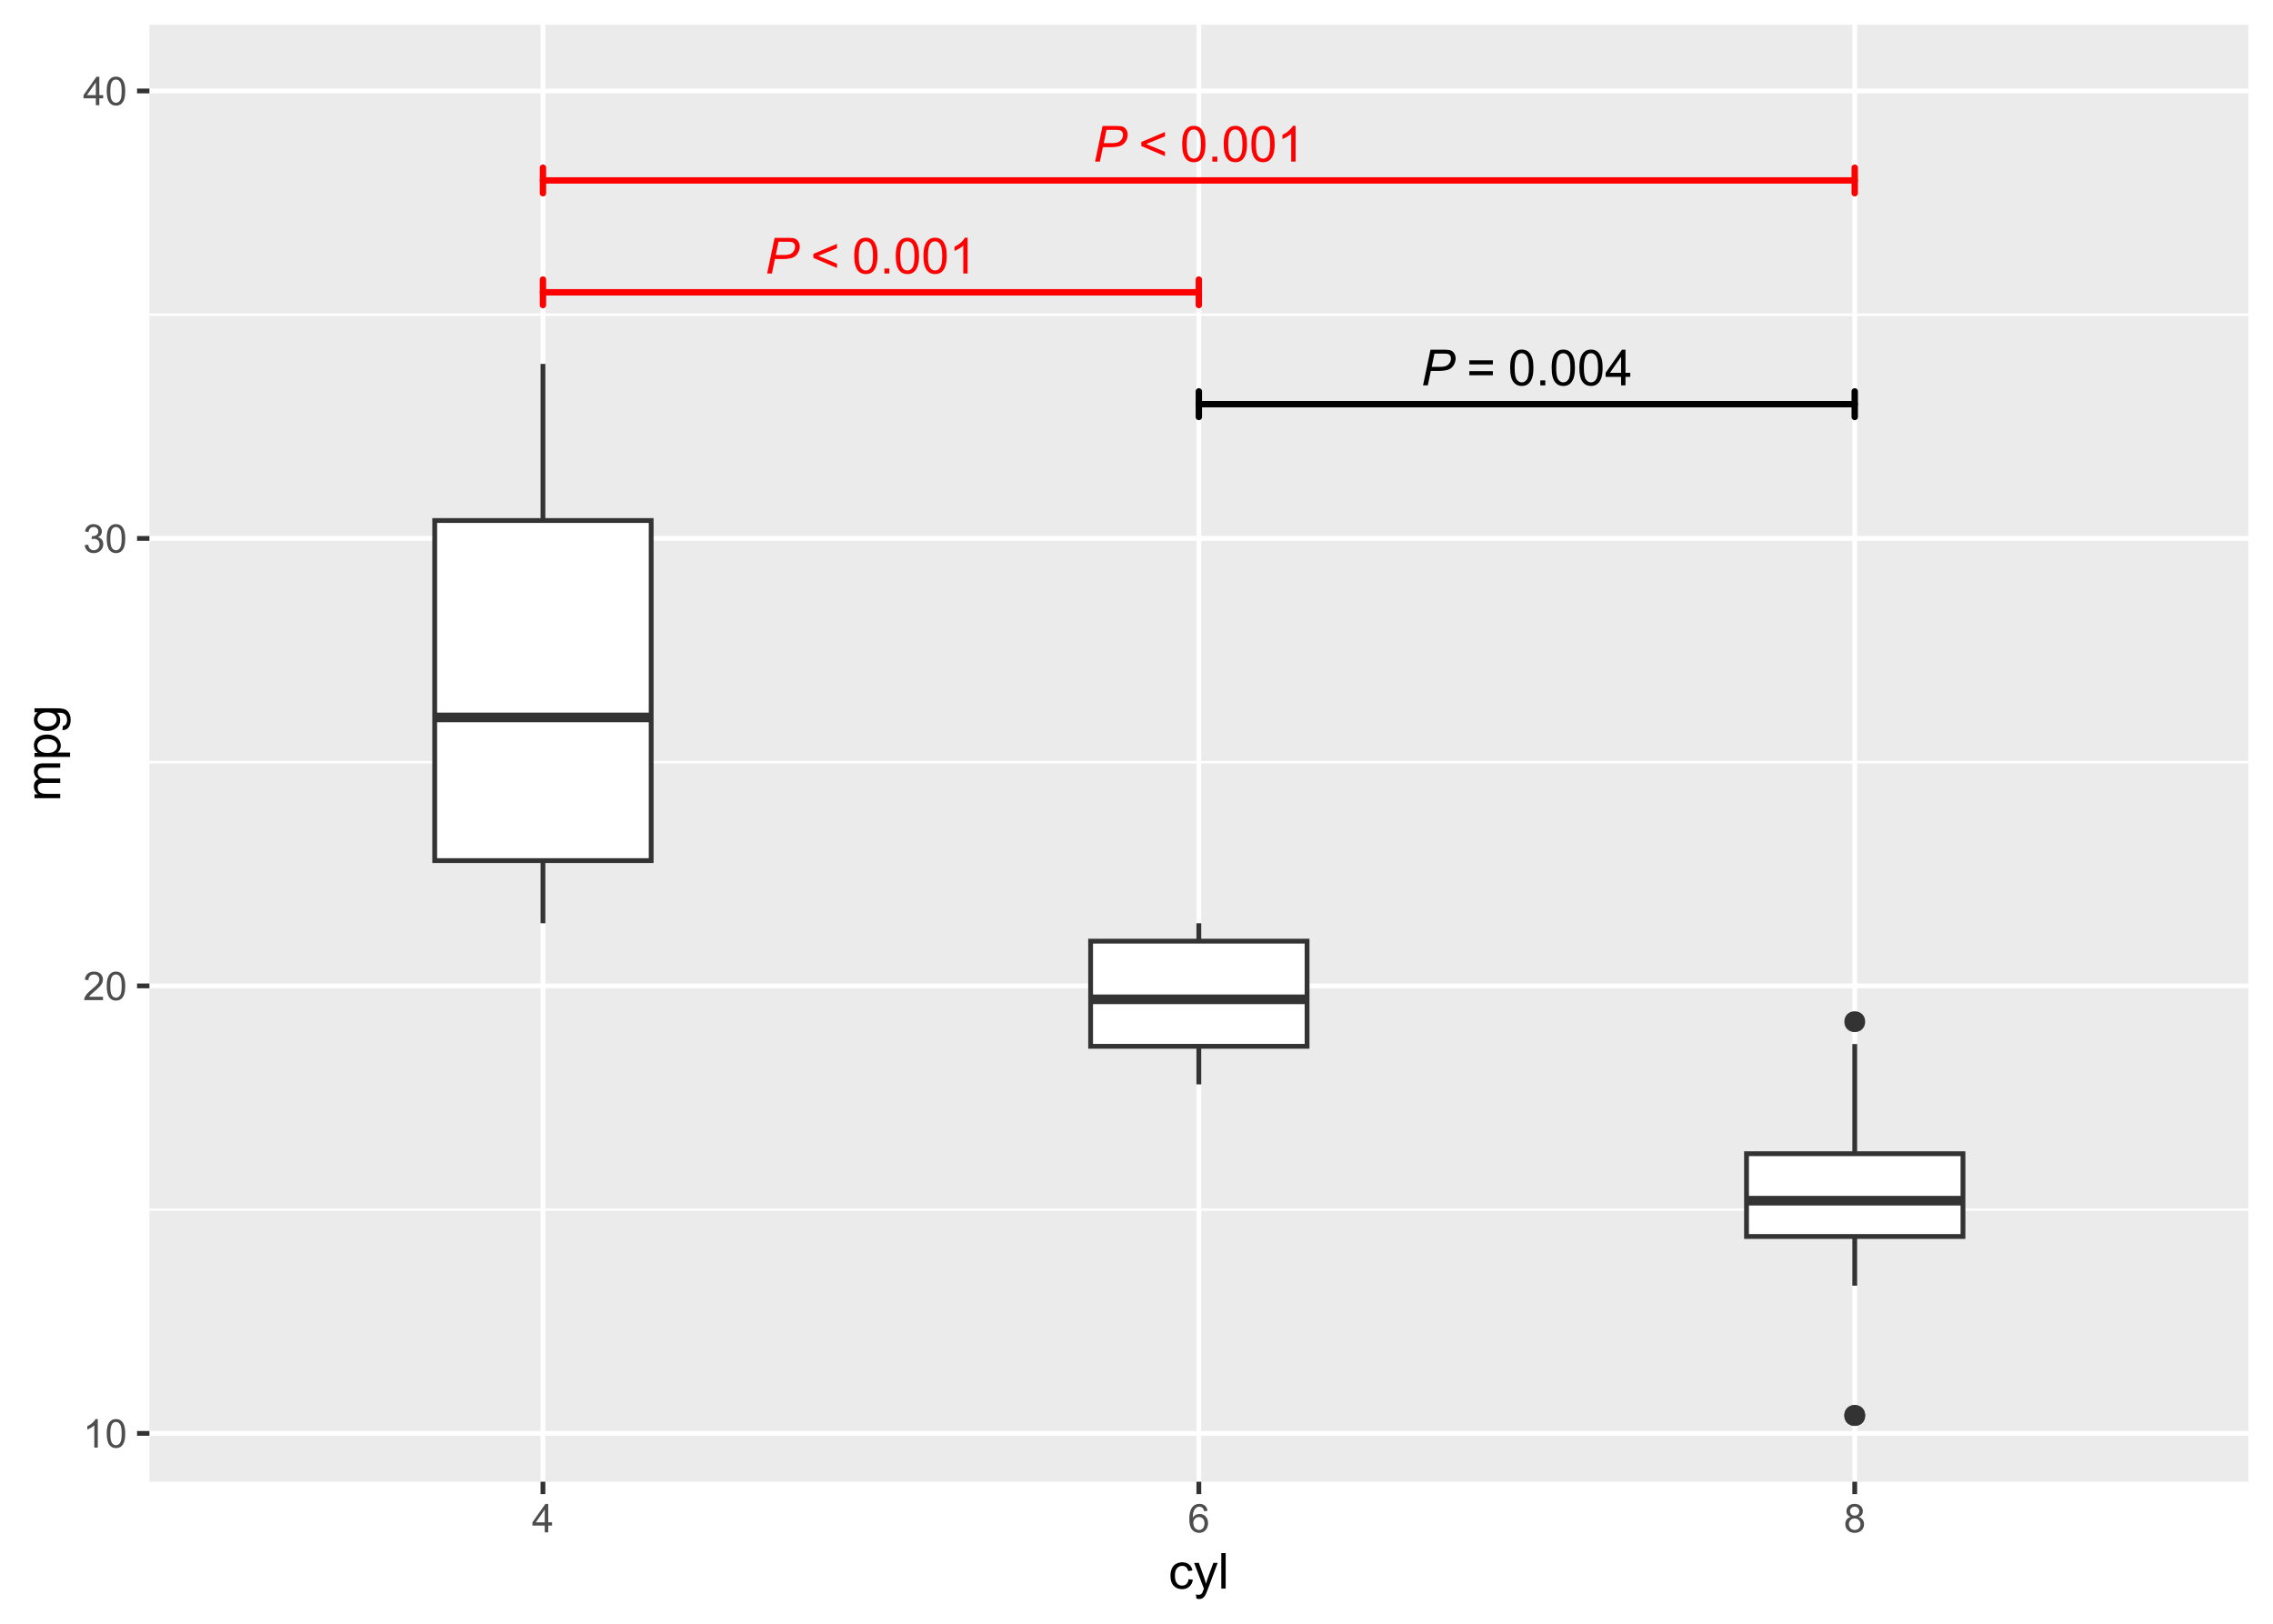
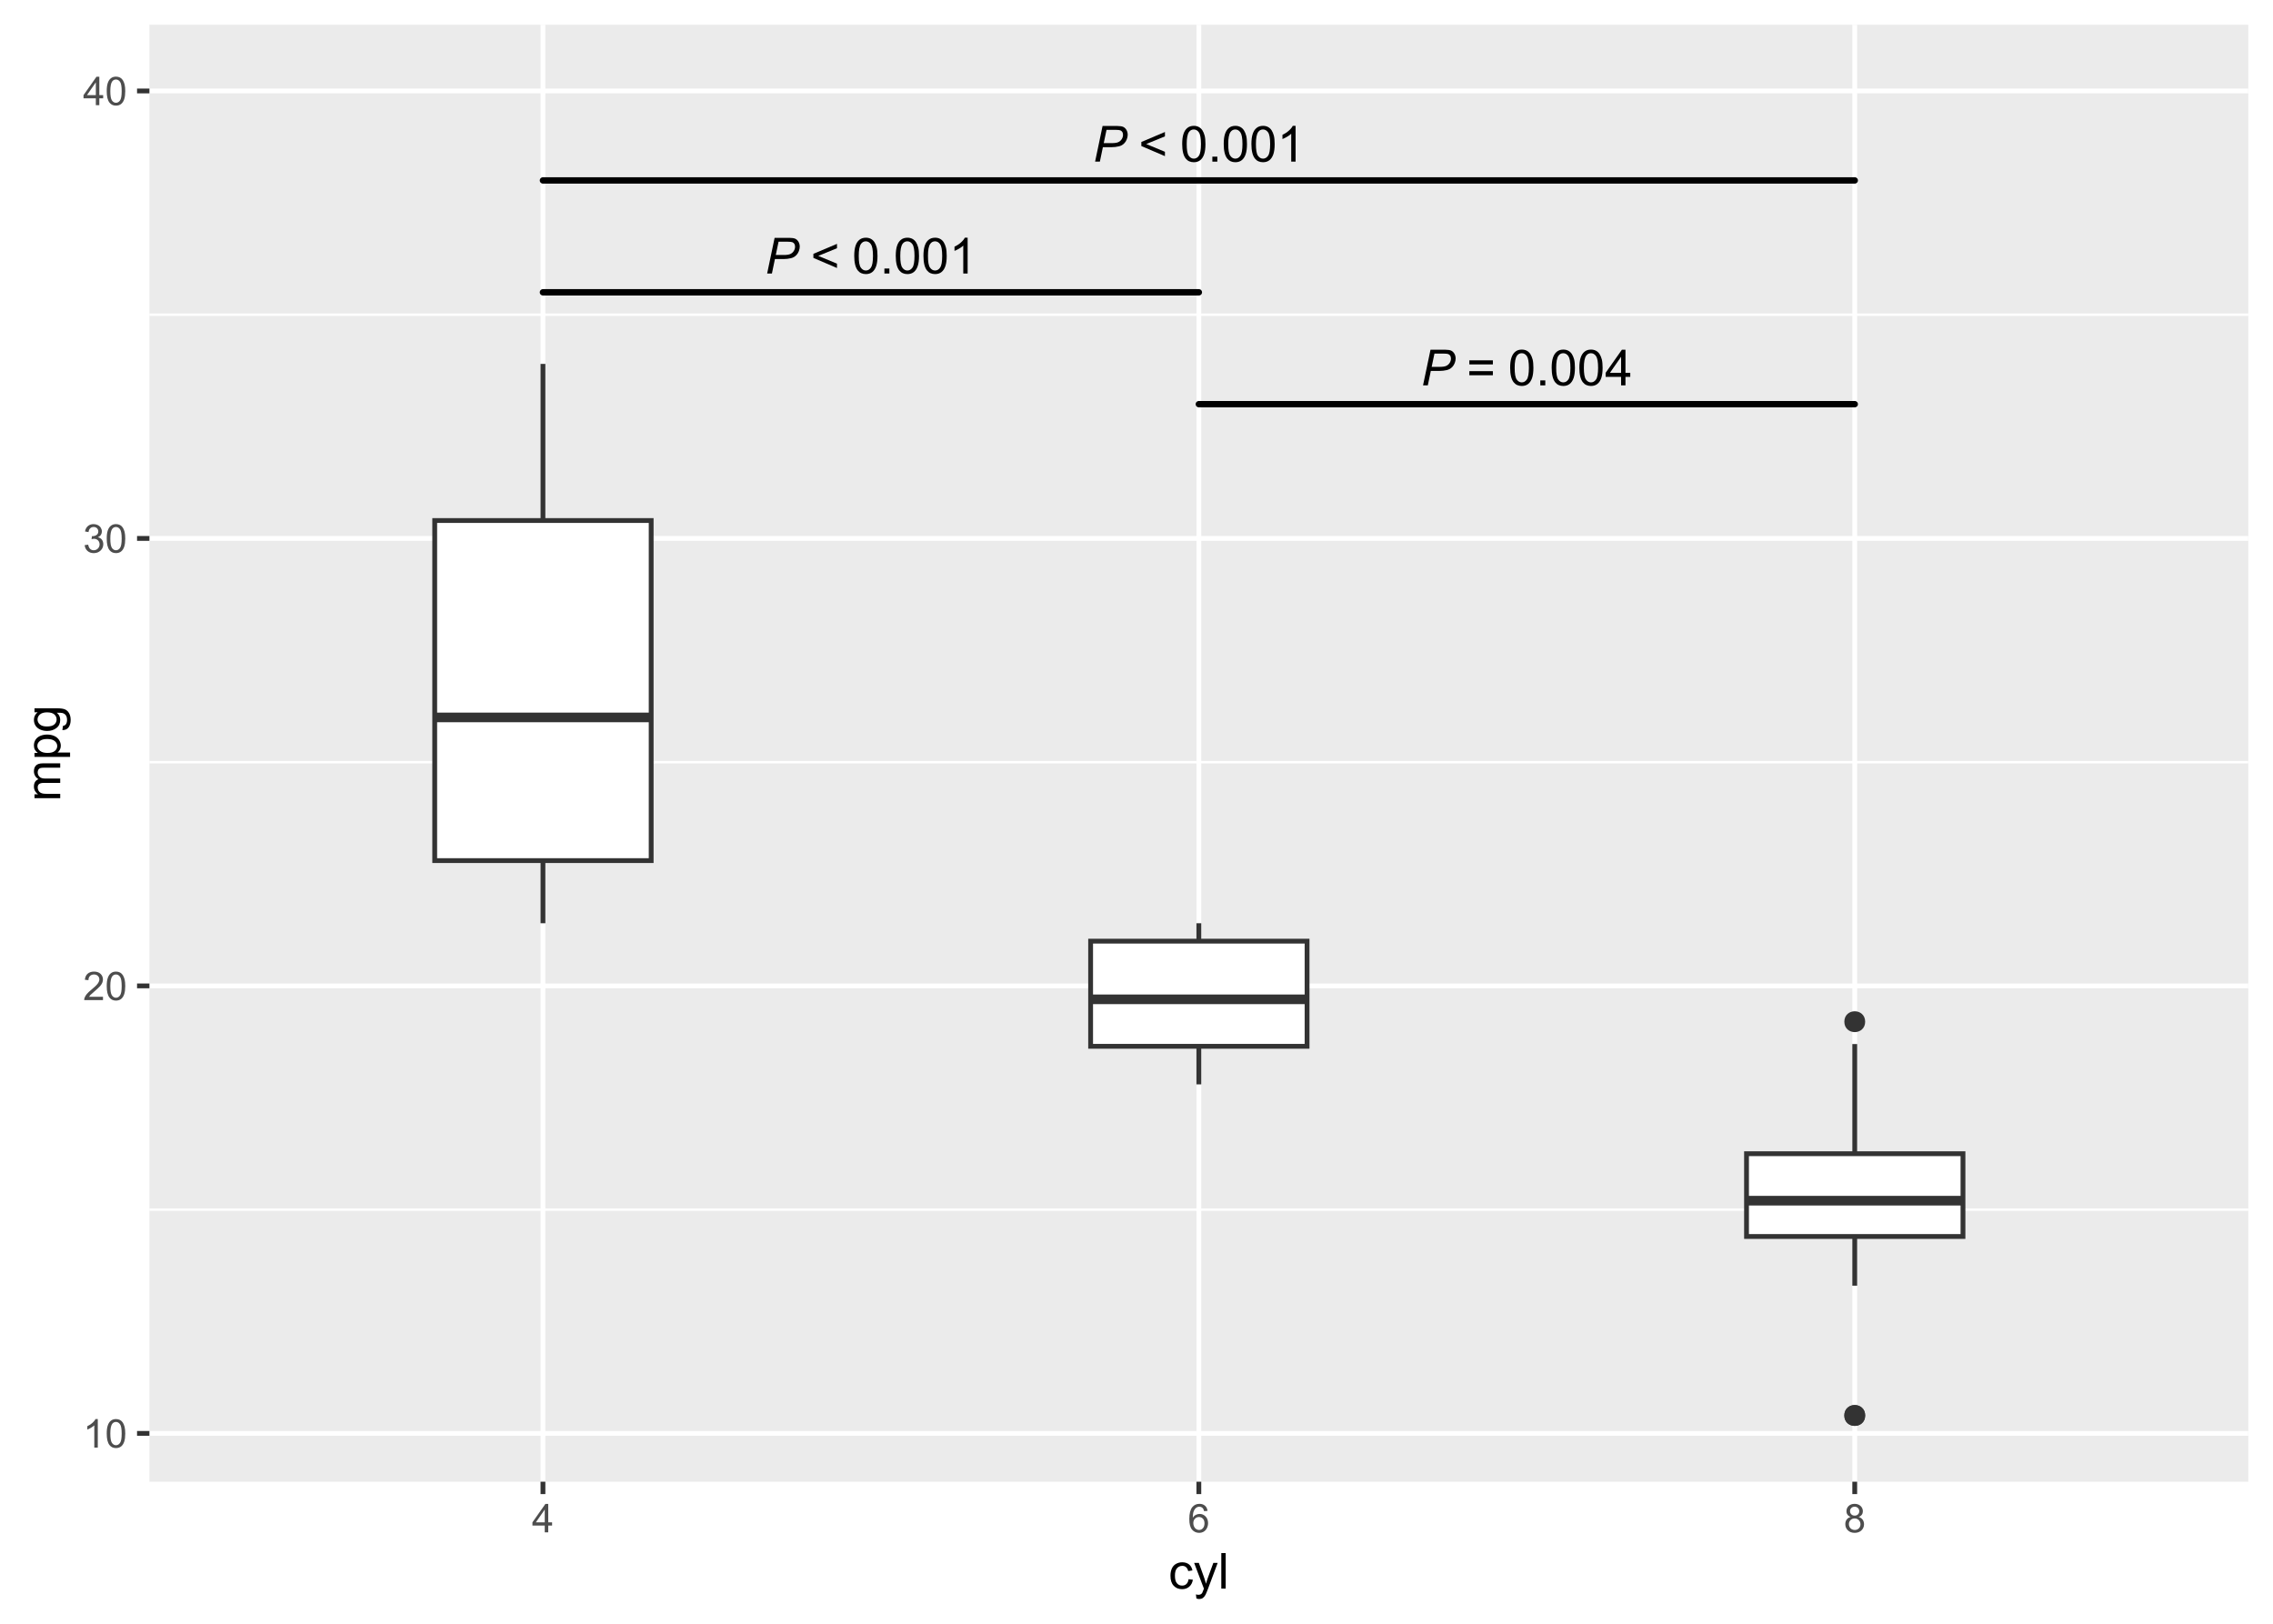
<svg xmlns="http://www.w3.org/2000/svg" xmlns:xlink="http://www.w3.org/1999/xlink" width="504pt" height="360pt" viewBox="0 0 504 360" version="1.1">
  <defs>
    <g>
      <symbol overflow="visible" id="glyph0-0">
        <path style="stroke:none;" d="M 1.379 0 L 1.379 -6.898 L 6.898 -6.898 L 6.898 0 Z M 1.551 -0.172 L 6.727 -0.172 L 6.727 -6.727 L 1.551 -6.727 Z M 1.551 -0.172 " />
      </symbol>
      <symbol overflow="visible" id="glyph0-1">
        <path style="stroke:none;" d="M 0.473 0 L 2.129 -7.902 L 5.43 -7.902 C 5.996 -7.898 6.422 -7.832 6.711 -7.703 C 6.992 -7.57 7.23 -7.348 7.422 -7.031 C 7.605 -6.711 7.699 -6.352 7.703 -5.961 C 7.699 -5.633 7.633 -5.301 7.504 -4.965 C 7.367 -4.621 7.199 -4.344 7 -4.129 C 6.793 -3.906 6.586 -3.742 6.383 -3.633 C 6.172 -3.52 5.949 -3.438 5.715 -3.387 C 5.203 -3.266 4.691 -3.203 4.176 -3.207 L 2.199 -3.207 L 1.531 0 Z M 2.387 -4.102 L 4.129 -4.102 C 4.801 -4.102 5.297 -4.172 5.613 -4.32 C 5.93 -4.461 6.184 -4.684 6.375 -4.984 C 6.566 -5.281 6.66 -5.598 6.664 -5.934 C 6.66 -6.191 6.609 -6.402 6.512 -6.566 C 6.406 -6.727 6.266 -6.848 6.086 -6.93 C 5.902 -7.004 5.551 -7.043 5.031 -7.047 L 3.004 -7.047 Z M 2.387 -4.102 " />
      </symbol>
      <symbol overflow="visible" id="glyph1-0">
        <path style="stroke:none;" d="M 0.555 0 L 0.555 -6.898 L 6.074 -6.898 L 6.074 0 Z M 0.727 -0.172 L 5.902 -0.172 L 5.902 -6.727 L 0.727 -6.727 Z M 0.727 -0.172 " />
      </symbol>
      <symbol overflow="visible" id="glyph1-1">
        <path style="stroke:none;" d="" />
      </symbol>
      <symbol overflow="visible" id="glyph2-0">
        <path style="stroke:none;" d="M 1.379 0 L 1.379 -6.898 L 6.898 -6.898 L 6.898 0 Z M 1.551 -0.172 L 6.727 -0.172 L 6.727 -6.727 L 1.551 -6.727 Z M 1.551 -0.172 " />
      </symbol>
      <symbol overflow="visible" id="glyph2-1">
        <path style="stroke:none;" d="M 0.605 -3.457 L 0.605 -4.359 L 5.836 -6.57 L 5.836 -5.605 L 1.688 -3.902 L 5.836 -2.184 L 5.836 -1.219 Z M 0.605 -3.457 " />
      </symbol>
      <symbol overflow="visible" id="glyph2-2">
        <path style="stroke:none;" d="M 0.457 -3.898 C 0.457 -4.828 0.551 -5.582 0.746 -6.152 C 0.934 -6.723 1.219 -7.16 1.602 -7.469 C 1.977 -7.777 2.457 -7.934 3.035 -7.934 C 3.457 -7.934 3.828 -7.848 4.148 -7.676 C 4.469 -7.504 4.73 -7.258 4.941 -6.938 C 5.145 -6.617 5.309 -6.227 5.434 -5.766 C 5.551 -5.305 5.613 -4.68 5.613 -3.898 C 5.613 -2.969 5.516 -2.223 5.324 -1.652 C 5.133 -1.082 4.848 -0.641 4.469 -0.332 C 4.09 -0.023 3.613 0.129 3.035 0.133 C 2.27 0.129 1.668 -0.141 1.238 -0.684 C 0.715 -1.34 0.457 -2.41 0.457 -3.898 Z M 1.457 -3.898 C 1.453 -2.598 1.605 -1.734 1.91 -1.309 C 2.215 -0.875 2.59 -0.66 3.035 -0.664 C 3.48 -0.66 3.852 -0.875 4.156 -1.309 C 4.457 -1.738 4.609 -2.602 4.613 -3.898 C 4.609 -5.195 4.457 -6.059 4.156 -6.488 C 3.852 -6.914 3.477 -7.129 3.023 -7.133 C 2.578 -7.129 2.223 -6.941 1.957 -6.566 C 1.621 -6.082 1.453 -5.191 1.457 -3.898 Z M 1.457 -3.898 " />
      </symbol>
      <symbol overflow="visible" id="glyph2-3">
        <path style="stroke:none;" d="M 1.004 0 L 1.004 -1.105 L 2.109 -1.105 L 2.109 0 Z M 1.004 0 " />
      </symbol>
      <symbol overflow="visible" id="glyph2-4">
        <path style="stroke:none;" d="M 4.113 0 L 3.145 0 L 3.145 -6.184 C 2.906 -5.957 2.598 -5.734 2.223 -5.512 C 1.84 -5.289 1.5 -5.121 1.203 -5.012 L 1.203 -5.949 C 1.742 -6.199 2.219 -6.508 2.625 -6.875 C 3.031 -7.234 3.316 -7.59 3.488 -7.934 L 4.113 -7.934 Z M 4.113 0 " />
      </symbol>
      <symbol overflow="visible" id="glyph2-5">
        <path style="stroke:none;" d="M 5.832 -4.648 L 0.613 -4.648 L 0.613 -5.551 L 5.832 -5.551 Z M 5.832 -2.246 L 0.613 -2.246 L 0.613 -3.152 L 5.832 -3.152 Z M 5.832 -2.246 " />
      </symbol>
      <symbol overflow="visible" id="glyph2-6">
        <path style="stroke:none;" d="M 3.57 0 L 3.57 -1.891 L 0.141 -1.891 L 0.141 -2.781 L 3.746 -7.902 L 4.539 -7.902 L 4.539 -2.781 L 5.605 -2.781 L 5.605 -1.891 L 4.539 -1.891 L 4.539 0 Z M 3.57 -2.781 L 3.57 -6.344 L 1.094 -2.781 Z M 3.57 -2.781 " />
      </symbol>
      <symbol overflow="visible" id="glyph3-0">
        <path style="stroke:none;" d="M 1.102 0 L 1.102 -5.5 L 5.5 -5.5 L 5.5 0 Z M 1.238 -0.137 L 5.363 -0.137 L 5.363 -5.363 L 1.238 -5.363 Z M 1.238 -0.137 " />
      </symbol>
      <symbol overflow="visible" id="glyph3-1">
        <path style="stroke:none;" d="M 3.277 0 L 2.504 0 L 2.504 -4.93 C 2.316 -4.75 2.074 -4.574 1.773 -4.395 C 1.469 -4.215 1.195 -4.082 0.957 -3.996 L 0.957 -4.742 C 1.387 -4.941 1.766 -5.188 2.09 -5.48 C 2.414 -5.77 2.645 -6.051 2.781 -6.324 L 3.277 -6.324 Z M 3.277 0 " />
      </symbol>
      <symbol overflow="visible" id="glyph3-2">
        <path style="stroke:none;" d="M 0.367 -3.105 C 0.363 -3.848 0.438 -4.445 0.594 -4.902 C 0.742 -5.355 0.973 -5.707 1.277 -5.953 C 1.578 -6.199 1.957 -6.32 2.418 -6.324 C 2.754 -6.32 3.051 -6.254 3.309 -6.121 C 3.562 -5.984 3.773 -5.789 3.938 -5.531 C 4.102 -5.273 4.23 -4.961 4.328 -4.594 C 4.422 -4.227 4.469 -3.73 4.473 -3.105 C 4.469 -2.367 4.395 -1.77 4.242 -1.316 C 4.09 -0.859 3.863 -0.508 3.562 -0.262 C 3.258 -0.016 2.875 0.105 2.418 0.109 C 1.809 0.105 1.332 -0.109 0.988 -0.547 C 0.57 -1.066 0.363 -1.922 0.367 -3.105 Z M 1.16 -3.105 C 1.16 -2.07 1.281 -1.379 1.523 -1.039 C 1.766 -0.695 2.062 -0.527 2.418 -0.527 C 2.773 -0.527 3.074 -0.699 3.316 -1.043 C 3.559 -1.387 3.68 -2.074 3.68 -3.105 C 3.68 -4.145 3.559 -4.832 3.316 -5.172 C 3.074 -5.512 2.77 -5.684 2.41 -5.684 C 2.051 -5.684 1.77 -5.531 1.559 -5.234 C 1.293 -4.844 1.16 -4.137 1.16 -3.105 Z M 1.16 -3.105 " />
      </symbol>
      <symbol overflow="visible" id="glyph3-3">
        <path style="stroke:none;" d="M 4.43 -0.742 L 4.43 0 L 0.266 0 C 0.258 -0.188 0.289 -0.367 0.355 -0.539 C 0.461 -0.82 0.629 -1.098 0.863 -1.375 C 1.094 -1.648 1.434 -1.965 1.879 -2.328 C 2.562 -2.887 3.023 -3.332 3.266 -3.664 C 3.5 -3.988 3.621 -4.301 3.625 -4.594 C 3.621 -4.898 3.512 -5.156 3.297 -5.367 C 3.074 -5.578 2.789 -5.684 2.441 -5.684 C 2.066 -5.684 1.77 -5.57 1.547 -5.348 C 1.32 -5.125 1.207 -4.816 1.207 -4.422 L 0.414 -4.504 C 0.465 -5.094 0.668 -5.543 1.027 -5.855 C 1.379 -6.164 1.855 -6.32 2.457 -6.324 C 3.059 -6.32 3.539 -6.152 3.891 -5.82 C 4.242 -5.484 4.418 -5.07 4.422 -4.578 C 4.418 -4.32 4.367 -4.074 4.266 -3.832 C 4.164 -3.59 3.992 -3.332 3.754 -3.062 C 3.512 -2.793 3.113 -2.426 2.562 -1.957 C 2.094 -1.566 1.797 -1.301 1.664 -1.16 C 1.531 -1.02 1.422 -0.879 1.34 -0.742 Z M 4.43 -0.742 " />
      </symbol>
      <symbol overflow="visible" id="glyph3-4">
        <path style="stroke:none;" d="M 0.371 -1.664 L 1.145 -1.766 C 1.23 -1.324 1.383 -1.008 1.598 -0.816 C 1.809 -0.621 2.066 -0.527 2.375 -0.527 C 2.734 -0.527 3.043 -0.652 3.297 -0.906 C 3.547 -1.156 3.672 -1.469 3.676 -1.844 C 3.672 -2.195 3.555 -2.488 3.324 -2.719 C 3.09 -2.949 2.797 -3.062 2.441 -3.066 C 2.293 -3.062 2.109 -3.035 1.895 -2.98 L 1.98 -3.66 C 2.031 -3.652 2.07 -3.648 2.105 -3.652 C 2.434 -3.648 2.73 -3.734 2.996 -3.91 C 3.254 -4.078 3.387 -4.344 3.391 -4.703 C 3.387 -4.984 3.289 -5.219 3.102 -5.406 C 2.906 -5.59 2.66 -5.684 2.359 -5.688 C 2.055 -5.684 1.805 -5.59 1.605 -5.402 C 1.402 -5.215 1.273 -4.93 1.219 -4.555 L 0.445 -4.691 C 0.539 -5.207 0.754 -5.609 1.09 -5.895 C 1.426 -6.18 1.844 -6.32 2.344 -6.324 C 2.688 -6.32 3.004 -6.246 3.293 -6.102 C 3.582 -5.953 3.801 -5.754 3.953 -5.5 C 4.105 -5.242 4.184 -4.973 4.184 -4.688 C 4.184 -4.414 4.109 -4.164 3.965 -3.945 C 3.816 -3.719 3.602 -3.543 3.316 -3.41 C 3.688 -3.324 3.977 -3.145 4.184 -2.875 C 4.391 -2.602 4.492 -2.262 4.496 -1.859 C 4.492 -1.305 4.293 -0.84 3.895 -0.461 C 3.492 -0.078 2.984 0.109 2.371 0.113 C 1.816 0.109 1.355 -0.051 0.992 -0.379 C 0.625 -0.707 0.418 -1.137 0.371 -1.664 Z M 0.371 -1.664 " />
      </symbol>
      <symbol overflow="visible" id="glyph3-5">
        <path style="stroke:none;" d="M 2.844 0 L 2.844 -1.508 L 0.113 -1.508 L 0.113 -2.219 L 2.988 -6.301 L 3.617 -6.301 L 3.617 -2.219 L 4.469 -2.219 L 4.469 -1.508 L 3.617 -1.508 L 3.617 0 Z M 2.844 -2.219 L 2.844 -5.059 L 0.871 -2.219 Z M 2.844 -2.219 " />
      </symbol>
      <symbol overflow="visible" id="glyph3-6">
        <path style="stroke:none;" d="M 4.379 -4.758 L 3.609 -4.695 C 3.539 -4.996 3.441 -5.219 3.316 -5.359 C 3.105 -5.574 2.848 -5.684 2.543 -5.688 C 2.297 -5.684 2.078 -5.617 1.895 -5.484 C 1.648 -5.305 1.457 -5.043 1.32 -4.703 C 1.176 -4.363 1.105 -3.879 1.102 -3.25 C 1.285 -3.531 1.512 -3.742 1.781 -3.879 C 2.051 -4.016 2.332 -4.082 2.629 -4.086 C 3.141 -4.082 3.578 -3.895 3.945 -3.516 C 4.305 -3.137 4.488 -2.645 4.492 -2.047 C 4.488 -1.648 4.402 -1.281 4.234 -0.941 C 4.062 -0.602 3.828 -0.34 3.531 -0.16 C 3.23 0.02 2.895 0.105 2.52 0.109 C 1.871 0.105 1.344 -0.129 0.941 -0.602 C 0.531 -1.074 0.328 -1.855 0.332 -2.949 C 0.328 -4.16 0.551 -5.047 1.004 -5.602 C 1.395 -6.082 1.926 -6.32 2.59 -6.324 C 3.086 -6.32 3.492 -6.184 3.809 -5.906 C 4.125 -5.629 4.312 -5.246 4.379 -4.758 Z M 1.219 -2.039 C 1.219 -1.773 1.273 -1.516 1.387 -1.273 C 1.5 -1.027 1.66 -0.844 1.863 -0.719 C 2.066 -0.59 2.277 -0.527 2.504 -0.527 C 2.828 -0.527 3.109 -0.656 3.348 -0.922 C 3.578 -1.184 3.695 -1.543 3.699 -2 C 3.695 -2.43 3.582 -2.773 3.352 -3.027 C 3.117 -3.273 2.824 -3.398 2.477 -3.402 C 2.121 -3.398 1.824 -3.273 1.582 -3.027 C 1.34 -2.773 1.219 -2.445 1.219 -2.039 Z M 1.219 -2.039 " />
      </symbol>
      <symbol overflow="visible" id="glyph3-7">
        <path style="stroke:none;" d="M 1.555 -3.418 C 1.23 -3.531 0.992 -3.699 0.84 -3.918 C 0.684 -4.133 0.609 -4.395 0.609 -4.699 C 0.609 -5.156 0.773 -5.539 1.102 -5.855 C 1.43 -6.164 1.867 -6.32 2.418 -6.324 C 2.969 -6.32 3.41 -6.16 3.746 -5.844 C 4.078 -5.523 4.246 -5.137 4.25 -4.68 C 4.246 -4.387 4.172 -4.133 4.02 -3.918 C 3.863 -3.699 3.629 -3.531 3.32 -3.418 C 3.707 -3.285 4 -3.082 4.203 -2.805 C 4.402 -2.52 4.504 -2.184 4.508 -1.801 C 4.504 -1.258 4.312 -0.805 3.934 -0.441 C 3.551 -0.074 3.051 0.105 2.434 0.109 C 1.809 0.105 1.309 -0.074 0.926 -0.441 C 0.543 -0.809 0.352 -1.27 0.355 -1.82 C 0.352 -2.23 0.457 -2.574 0.668 -2.852 C 0.875 -3.125 1.168 -3.312 1.555 -3.418 Z M 1.402 -4.727 C 1.398 -4.426 1.496 -4.184 1.688 -3.996 C 1.879 -3.805 2.129 -3.707 2.438 -3.711 C 2.734 -3.707 2.977 -3.801 3.168 -3.992 C 3.355 -4.176 3.449 -4.406 3.453 -4.684 C 3.449 -4.965 3.352 -5.203 3.16 -5.398 C 2.961 -5.586 2.719 -5.684 2.43 -5.688 C 2.129 -5.684 1.883 -5.59 1.691 -5.402 C 1.496 -5.215 1.398 -4.988 1.402 -4.727 Z M 1.152 -1.816 C 1.148 -1.598 1.199 -1.383 1.309 -1.176 C 1.41 -0.969 1.566 -0.809 1.773 -0.695 C 1.98 -0.582 2.203 -0.527 2.441 -0.527 C 2.809 -0.527 3.113 -0.645 3.355 -0.883 C 3.594 -1.121 3.715 -1.426 3.719 -1.793 C 3.715 -2.164 3.59 -2.469 3.344 -2.715 C 3.094 -2.957 2.785 -3.082 2.414 -3.082 C 2.051 -3.082 1.75 -2.961 1.512 -2.719 C 1.27 -2.477 1.148 -2.176 1.152 -1.816 Z M 1.152 -1.816 " />
      </symbol>
      <symbol overflow="visible" id="glyph4-0">
        <path style="stroke:none;" d="M 1.375 0 L 1.375 -6.875 L 6.875 -6.875 L 6.875 0 Z M 1.547 -0.172 L 6.703 -0.172 L 6.703 -6.703 L 1.547 -6.703 Z M 1.547 -0.172 " />
      </symbol>
      <symbol overflow="visible" id="glyph4-1">
        <path style="stroke:none;" d="M 4.445 -2.09 L 5.398 -1.965 C 5.289 -1.309 5.023 -0.797 4.598 -0.426 C 4.168 -0.055 3.645 0.129 3.023 0.129 C 2.242 0.129 1.613 -0.125 1.141 -0.637 C 0.664 -1.145 0.426 -1.875 0.43 -2.832 C 0.426 -3.441 0.527 -3.98 0.734 -4.445 C 0.938 -4.906 1.25 -5.254 1.668 -5.484 C 2.082 -5.715 2.535 -5.828 3.031 -5.832 C 3.645 -5.828 4.152 -5.672 4.547 -5.363 C 4.941 -5.047 5.191 -4.602 5.305 -4.027 L 4.367 -3.883 C 4.273 -4.262 4.117 -4.551 3.891 -4.746 C 3.664 -4.941 3.387 -5.039 3.066 -5.039 C 2.574 -5.039 2.18 -4.863 1.879 -4.516 C 1.57 -4.164 1.418 -3.613 1.422 -2.859 C 1.418 -2.09 1.566 -1.531 1.863 -1.184 C 2.156 -0.836 2.539 -0.66 3.012 -0.664 C 3.391 -0.66 3.707 -0.777 3.961 -1.012 C 4.215 -1.242 4.375 -1.602 4.445 -2.09 Z M 4.445 -2.09 " />
      </symbol>
      <symbol overflow="visible" id="glyph4-2">
        <path style="stroke:none;" d="M 0.684 2.195 L 0.574 1.289 C 0.785 1.344 0.969 1.371 1.129 1.375 C 1.34 1.371 1.512 1.336 1.641 1.266 C 1.77 1.195 1.875 1.094 1.961 0.969 C 2.02 0.867 2.117 0.629 2.258 0.246 C 2.27 0.191 2.301 0.113 2.344 0.012 L 0.176 -5.703 L 1.219 -5.703 L 2.406 -2.402 C 2.559 -1.98 2.695 -1.539 2.82 -1.078 C 2.926 -1.523 3.059 -1.957 3.219 -2.379 L 4.438 -5.703 L 5.402 -5.703 L 3.234 0.098 C 3 0.719 2.816 1.148 2.691 1.391 C 2.516 1.703 2.32 1.938 2.098 2.09 C 1.875 2.238 1.609 2.312 1.305 2.316 C 1.117 2.312 0.91 2.273 0.684 2.195 Z M 0.684 2.195 " />
      </symbol>
      <symbol overflow="visible" id="glyph4-3">
        <path style="stroke:none;" d="M 0.703 0 L 0.703 -7.875 L 1.672 -7.875 L 1.672 0 Z M 0.703 0 " />
      </symbol>
      <symbol overflow="visible" id="glyph5-0">
        <path style="stroke:none;" d="M 0 -1.375 L -6.875 -1.375 L -6.875 -6.875 L 0 -6.875 Z M -0.172 -1.547 L -0.172 -6.703 L -6.703 -6.703 L -6.703 -1.547 Z M -0.172 -1.547 " />
      </symbol>
      <symbol overflow="visible" id="glyph5-1">
        <path style="stroke:none;" d="M 0 -0.727 L -5.703 -0.727 L -5.703 -1.59 L -4.902 -1.59 C -5.18 -1.766 -5.406 -2.004 -5.578 -2.305 C -5.746 -2.598 -5.828 -2.938 -5.832 -3.32 C -5.828 -3.738 -5.742 -4.086 -5.566 -4.359 C -5.391 -4.629 -5.145 -4.816 -4.836 -4.93 C -5.496 -5.379 -5.828 -5.969 -5.832 -6.691 C -5.828 -7.254 -5.672 -7.688 -5.363 -7.996 C -5.047 -8.297 -4.566 -8.449 -3.914 -8.453 L 0 -8.453 L 0 -7.492 L -3.594 -7.492 C -3.977 -7.488 -4.254 -7.457 -4.426 -7.398 C -4.594 -7.332 -4.734 -7.219 -4.84 -7.059 C -4.941 -6.891 -4.992 -6.695 -4.996 -6.477 C -4.992 -6.07 -4.859 -5.738 -4.594 -5.477 C -4.328 -5.211 -3.898 -5.078 -3.312 -5.082 L 0 -5.082 L 0 -4.113 L -3.707 -4.113 C -4.133 -4.113 -4.453 -4.031 -4.672 -3.875 C -4.883 -3.715 -4.992 -3.461 -4.996 -3.105 C -4.992 -2.832 -4.922 -2.578 -4.781 -2.348 C -4.637 -2.117 -4.426 -1.949 -4.152 -1.848 C -3.875 -1.738 -3.477 -1.688 -2.961 -1.691 L 0 -1.691 Z M 0 -0.727 " />
      </symbol>
      <symbol overflow="visible" id="glyph5-2">
        <path style="stroke:none;" d="M 2.188 -0.727 L -5.703 -0.727 L -5.703 -1.605 L -4.961 -1.605 C -5.25 -1.812 -5.469 -2.047 -5.613 -2.309 C -5.758 -2.57 -5.828 -2.887 -5.832 -3.262 C -5.828 -3.746 -5.703 -4.176 -5.457 -4.551 C -5.203 -4.922 -4.852 -5.203 -4.395 -5.391 C -3.938 -5.578 -3.438 -5.672 -2.895 -5.676 C -2.309 -5.672 -1.781 -5.566 -1.316 -5.359 C -0.848 -5.148 -0.488 -4.844 -0.242 -4.449 C 0.008 -4.047 0.129 -3.629 0.129 -3.191 C 0.129 -2.867 0.062 -2.578 -0.074 -2.32 C -0.207 -2.062 -0.379 -1.852 -0.59 -1.691 L 2.188 -1.691 Z M -2.82 -1.602 C -2.082 -1.598 -1.539 -1.746 -1.191 -2.047 C -0.836 -2.34 -0.66 -2.699 -0.664 -3.125 C -0.66 -3.551 -0.844 -3.918 -1.211 -4.227 C -1.574 -4.531 -2.137 -4.688 -2.898 -4.688 C -3.625 -4.688 -4.168 -4.535 -4.531 -4.238 C -4.891 -3.938 -5.074 -3.582 -5.074 -3.168 C -5.074 -2.754 -4.879 -2.391 -4.496 -2.074 C -4.109 -1.758 -3.551 -1.598 -2.82 -1.602 Z M -2.82 -1.602 " />
      </symbol>
      <symbol overflow="visible" id="glyph5-3">
        <path style="stroke:none;" d="M 0.473 -0.547 L 0.613 -1.488 C 0.898 -1.527 1.109 -1.637 1.246 -1.816 C 1.422 -2.055 1.512 -2.379 1.516 -2.797 C 1.512 -3.242 1.422 -3.59 1.246 -3.832 C 1.062 -4.074 0.812 -4.238 0.496 -4.328 C 0.297 -4.379 -0.113 -4.402 -0.746 -4.398 C -0.246 -3.973 0 -3.445 0 -2.82 C 0 -2.031 -0.281 -1.426 -0.848 -1 C -1.41 -0.566 -2.09 -0.352 -2.883 -0.355 C -3.426 -0.352 -3.926 -0.449 -4.391 -0.648 C -4.848 -0.844 -5.203 -1.129 -5.457 -1.504 C -5.703 -1.875 -5.828 -2.316 -5.832 -2.824 C -5.828 -3.496 -5.559 -4.051 -5.016 -4.492 L -5.703 -4.492 L -5.703 -5.383 L -0.773 -5.383 C 0.113 -5.379 0.742 -5.289 1.113 -5.109 C 1.484 -4.93 1.777 -4.641 1.992 -4.25 C 2.207 -3.855 2.312 -3.375 2.316 -2.805 C 2.312 -2.121 2.16 -1.57 1.855 -1.152 C 1.547 -0.734 1.086 -0.531 0.473 -0.547 Z M -2.953 -1.348 C -2.203 -1.348 -1.656 -1.496 -1.316 -1.793 C -0.969 -2.09 -0.797 -2.461 -0.801 -2.91 C -0.797 -3.352 -0.969 -3.723 -1.312 -4.027 C -1.652 -4.324 -2.188 -4.477 -2.922 -4.48 C -3.617 -4.477 -4.145 -4.32 -4.5 -4.016 C -4.852 -3.703 -5.027 -3.332 -5.031 -2.895 C -5.027 -2.465 -4.852 -2.098 -4.508 -1.797 C -4.156 -1.496 -3.641 -1.348 -2.953 -1.348 Z M -2.953 -1.348 " />
      </symbol>
    </g>
    <clipPath id="clip1">
      <path d="M 33.129 5.48 L 498.523 5.48 L 498.523 328.512 L 33.129 328.512 Z M 33.129 5.48 " />
    </clipPath>
    <clipPath id="clip2">
      <path d="M 33.129 267 L 498.523 267 L 498.523 269 L 33.129 269 Z M 33.129 267 " />
    </clipPath>
    <clipPath id="clip3">
      <path d="M 33.129 168 L 498.523 168 L 498.523 170 L 33.129 170 Z M 33.129 168 " />
    </clipPath>
    <clipPath id="clip4">
      <path d="M 33.129 69 L 498.523 69 L 498.523 71 L 33.129 71 Z M 33.129 69 " />
    </clipPath>
    <clipPath id="clip5">
      <path d="M 33.129 317 L 498.523 317 L 498.523 319 L 33.129 319 Z M 33.129 317 " />
    </clipPath>
    <clipPath id="clip6">
      <path d="M 33.129 218 L 498.523 218 L 498.523 220 L 33.129 220 Z M 33.129 218 " />
    </clipPath>
    <clipPath id="clip7">
      <path d="M 33.129 118 L 498.523 118 L 498.523 120 L 33.129 120 Z M 33.129 118 " />
    </clipPath>
    <clipPath id="clip8">
      <path d="M 33.129 19 L 498.523 19 L 498.523 21 L 33.129 21 Z M 33.129 19 " />
    </clipPath>
    <clipPath id="clip9">
      <path d="M 119 5.48 L 121 5.48 L 121 328.512 L 119 328.512 Z M 119 5.48 " />
    </clipPath>
    <clipPath id="clip10">
      <path d="M 265 5.48 L 267 5.48 L 267 328.512 L 265 328.512 Z M 265 5.48 " />
    </clipPath>
    <clipPath id="clip11">
      <path d="M 410 5.48 L 412 5.48 L 412 328.512 L 410 328.512 Z M 410 5.48 " />
    </clipPath>
  </defs>
-   <g id="surface79">
+   <g id="surface74">
    <rect x="0" y="0" width="504" height="360" style="fill:rgb(100%,100%,100%);fill-opacity:1;stroke:none;" />
    <rect x="0" y="0" width="504" height="360" style="fill:rgb(100%,100%,100%);fill-opacity:1;stroke:none;" />
    <path style="fill:none;stroke-width:1.067;stroke-linecap:round;stroke-linejoin:round;stroke:rgb(100%,100%,100%);stroke-opacity:1;stroke-miterlimit:10;" d="M 0 360 L 504 360 L 504 0 L 0 0 Z M 0 360 " />
    <g clip-path="url(#clip1)" clip-rule="nonzero">
      <path style=" stroke:none;fill-rule:nonzero;fill:rgb(92.157%,92.157%,92.157%);fill-opacity:1;" d="M 33.129 328.508 L 498.523 328.508 L 498.523 5.477 L 33.129 5.477 Z M 33.129 328.508 " />
    </g>
    <g clip-path="url(#clip2)" clip-rule="nonzero">
      <path style="fill:none;stroke-width:0.533;stroke-linecap:butt;stroke-linejoin:round;stroke:rgb(100%,100%,100%);stroke-opacity:1;stroke-miterlimit:10;" d="M 33.129 268.188 L 498.52 268.188 " />
    </g>
    <g clip-path="url(#clip3)" clip-rule="nonzero">
      <path style="fill:none;stroke-width:0.533;stroke-linecap:butt;stroke-linejoin:round;stroke:rgb(100%,100%,100%);stroke-opacity:1;stroke-miterlimit:10;" d="M 33.129 168.98 L 498.52 168.98 " />
    </g>
    <g clip-path="url(#clip4)" clip-rule="nonzero">
      <path style="fill:none;stroke-width:0.533;stroke-linecap:butt;stroke-linejoin:round;stroke:rgb(100%,100%,100%);stroke-opacity:1;stroke-miterlimit:10;" d="M 33.129 69.77 L 498.52 69.77 " />
    </g>
    <g clip-path="url(#clip5)" clip-rule="nonzero">
      <path style="fill:none;stroke-width:1.067;stroke-linecap:butt;stroke-linejoin:round;stroke:rgb(100%,100%,100%);stroke-opacity:1;stroke-miterlimit:10;" d="M 33.129 317.793 L 498.52 317.793 " />
    </g>
    <g clip-path="url(#clip6)" clip-rule="nonzero">
      <path style="fill:none;stroke-width:1.067;stroke-linecap:butt;stroke-linejoin:round;stroke:rgb(100%,100%,100%);stroke-opacity:1;stroke-miterlimit:10;" d="M 33.129 218.582 L 498.52 218.582 " />
    </g>
    <g clip-path="url(#clip7)" clip-rule="nonzero">
      <path style="fill:none;stroke-width:1.067;stroke-linecap:butt;stroke-linejoin:round;stroke:rgb(100%,100%,100%);stroke-opacity:1;stroke-miterlimit:10;" d="M 33.129 119.375 L 498.52 119.375 " />
    </g>
    <g clip-path="url(#clip8)" clip-rule="nonzero">
      <path style="fill:none;stroke-width:1.067;stroke-linecap:butt;stroke-linejoin:round;stroke:rgb(100%,100%,100%);stroke-opacity:1;stroke-miterlimit:10;" d="M 33.129 20.164 L 498.52 20.164 " />
    </g>
    <g clip-path="url(#clip9)" clip-rule="nonzero">
      <path style="fill:none;stroke-width:1.067;stroke-linecap:butt;stroke-linejoin:round;stroke:rgb(100%,100%,100%);stroke-opacity:1;stroke-miterlimit:10;" d="M 120.391 328.508 L 120.391 5.48 " />
    </g>
    <g clip-path="url(#clip10)" clip-rule="nonzero">
      <path style="fill:none;stroke-width:1.067;stroke-linecap:butt;stroke-linejoin:round;stroke:rgb(100%,100%,100%);stroke-opacity:1;stroke-miterlimit:10;" d="M 265.824 328.508 L 265.824 5.48 " />
    </g>
    <g clip-path="url(#clip11)" clip-rule="nonzero">
      <path style="fill:none;stroke-width:1.067;stroke-linecap:butt;stroke-linejoin:round;stroke:rgb(100%,100%,100%);stroke-opacity:1;stroke-miterlimit:10;" d="M 411.258 328.508 L 411.258 5.48 " />
    </g>
    <path style="fill:none;stroke-width:1.067;stroke-linecap:butt;stroke-linejoin:round;stroke:rgb(20%,20%,20%);stroke-opacity:1;stroke-miterlimit:10;" d="M 120.391 115.406 L 120.391 80.68 " />
    <path style="fill:none;stroke-width:1.067;stroke-linecap:butt;stroke-linejoin:round;stroke:rgb(20%,20%,20%);stroke-opacity:1;stroke-miterlimit:10;" d="M 120.391 190.805 L 120.391 204.695 " />
    <path style="fill-rule:nonzero;fill:rgb(100%,100%,100%);fill-opacity:1;stroke-width:1.067;stroke-linecap:butt;stroke-linejoin:miter;stroke:rgb(20%,20%,20%);stroke-opacity:1;stroke-miterlimit:10;" d="M 96.391 115.406 L 96.391 190.805 L 144.387 190.805 L 144.387 115.406 Z M 96.391 115.406 " />
    <path style="fill:none;stroke-width:2.134;stroke-linecap:butt;stroke-linejoin:miter;stroke:rgb(20%,20%,20%);stroke-opacity:1;stroke-miterlimit:10;" d="M 96.391 159.059 L 144.387 159.059 " />
    <path style="fill:none;stroke-width:1.067;stroke-linecap:butt;stroke-linejoin:round;stroke:rgb(20%,20%,20%);stroke-opacity:1;stroke-miterlimit:10;" d="M 265.824 208.664 L 265.824 204.695 " />
    <path style="fill:none;stroke-width:1.067;stroke-linecap:butt;stroke-linejoin:round;stroke:rgb(20%,20%,20%);stroke-opacity:1;stroke-miterlimit:10;" d="M 265.824 231.977 L 265.824 240.41 " />
    <path style="fill-rule:nonzero;fill:rgb(100%,100%,100%);fill-opacity:1;stroke-width:1.067;stroke-linecap:butt;stroke-linejoin:miter;stroke:rgb(20%,20%,20%);stroke-opacity:1;stroke-miterlimit:10;" d="M 241.828 208.664 L 241.828 231.977 L 289.82 231.977 L 289.82 208.664 Z M 241.828 208.664 " />
    <path style="fill:none;stroke-width:2.134;stroke-linecap:butt;stroke-linejoin:miter;stroke:rgb(20%,20%,20%);stroke-opacity:1;stroke-miterlimit:10;" d="M 241.828 221.559 L 289.82 221.559 " />
    <path style="fill-rule:nonzero;fill:rgb(20%,20%,20%);fill-opacity:1;stroke-width:0.709;stroke-linecap:round;stroke-linejoin:round;stroke:rgb(20%,20%,20%);stroke-opacity:1;stroke-miterlimit:10;" d="M 413.215 313.824 C 413.215 316.434 409.305 316.434 409.305 313.824 C 409.305 311.219 413.215 311.219 413.215 313.824 " />
    <path style="fill-rule:nonzero;fill:rgb(20%,20%,20%);fill-opacity:1;stroke-width:0.709;stroke-linecap:round;stroke-linejoin:round;stroke:rgb(20%,20%,20%);stroke-opacity:1;stroke-miterlimit:10;" d="M 413.215 313.824 C 413.215 316.434 409.305 316.434 409.305 313.824 C 409.305 311.219 413.215 311.219 413.215 313.824 " />
    <path style="fill-rule:nonzero;fill:rgb(20%,20%,20%);fill-opacity:1;stroke-width:0.709;stroke-linecap:round;stroke-linejoin:round;stroke:rgb(20%,20%,20%);stroke-opacity:1;stroke-miterlimit:10;" d="M 413.215 226.52 C 413.215 229.129 409.305 229.129 409.305 226.52 C 409.305 223.914 413.215 223.914 413.215 226.52 " />
    <path style="fill:none;stroke-width:1.067;stroke-linecap:butt;stroke-linejoin:round;stroke:rgb(20%,20%,20%);stroke-opacity:1;stroke-miterlimit:10;" d="M 411.258 255.789 L 411.258 231.48 " />
    <path style="fill:none;stroke-width:1.067;stroke-linecap:butt;stroke-linejoin:round;stroke:rgb(20%,20%,20%);stroke-opacity:1;stroke-miterlimit:10;" d="M 411.258 274.141 L 411.258 285.055 " />
    <path style="fill-rule:nonzero;fill:rgb(100%,100%,100%);fill-opacity:1;stroke-width:1.067;stroke-linecap:butt;stroke-linejoin:miter;stroke:rgb(20%,20%,20%);stroke-opacity:1;stroke-miterlimit:10;" d="M 387.262 255.789 L 387.262 274.141 L 435.258 274.141 L 435.258 255.789 Z M 387.262 255.789 " />
    <path style="fill:none;stroke-width:2.134;stroke-linecap:butt;stroke-linejoin:miter;stroke:rgb(20%,20%,20%);stroke-opacity:1;stroke-miterlimit:10;" d="M 387.262 266.203 L 435.258 266.203 " />
-     <path style="fill:none;stroke-width:1.417;stroke-linecap:round;stroke-linejoin:round;stroke:rgb(100%,0%,0%);stroke-opacity:1;stroke-miterlimit:10;" d="M 120.391 64.809 L 265.824 64.809 " />
-     <path style="fill:none;stroke-width:1.417;stroke-linecap:round;stroke-linejoin:round;stroke:rgb(100%,0%,0%);stroke-opacity:1;stroke-miterlimit:10;" d="M 120.391 61.973 L 120.391 67.641 " />
-     <path style="fill:none;stroke-width:1.417;stroke-linecap:round;stroke-linejoin:round;stroke:rgb(100%,0%,0%);stroke-opacity:1;stroke-miterlimit:10;" d="M 265.824 67.641 L 265.824 61.973 " />
-     <g style="fill:rgb(100%,0%,0%);fill-opacity:1;">
+     <path style="fill:none;stroke-width:1.417;stroke-linecap:round;stroke-linejoin:round;stroke:rgb(0%,0%,0%);stroke-opacity:1;stroke-miterlimit:10;" d="M 120.391 64.809 L 265.824 64.809 " />
+     <g style="fill:rgb(0%,0%,0%);fill-opacity:1;">
      <use xlink:href="#glyph0-1" x="169.629" y="60.637" />
    </g>
-     <g style="fill:rgb(100%,0%,0%);fill-opacity:1;">
+     <g style="fill:rgb(0%,0%,0%);fill-opacity:1;">
      <use xlink:href="#glyph1-1" x="176.992" y="60.637" />
    </g>
-     <g style="fill:rgb(100%,0%,0%);fill-opacity:1;">
+     <g style="fill:rgb(0%,0%,0%);fill-opacity:1;">
      <use xlink:href="#glyph2-1" x="179.75" y="60.637" />
    </g>
-     <g style="fill:rgb(100%,0%,0%);fill-opacity:1;">
+     <g style="fill:rgb(0%,0%,0%);fill-opacity:1;">
      <use xlink:href="#glyph1-1" x="186.199" y="60.637" />
    </g>
-     <g style="fill:rgb(100%,0%,0%);fill-opacity:1;">
+     <g style="fill:rgb(0%,0%,0%);fill-opacity:1;">
      <use xlink:href="#glyph2-2" x="188.957" y="60.637" />
      <use xlink:href="#glyph2-3" x="195.097" y="60.637" />
      <use xlink:href="#glyph2-2" x="198.164" y="60.637" />
      <use xlink:href="#glyph2-2" x="204.304" y="60.637" />
      <use xlink:href="#glyph2-4" x="210.443" y="60.637" />
    </g>
-     <path style="fill:none;stroke-width:1.417;stroke-linecap:round;stroke-linejoin:round;stroke:rgb(100%,0%,0%);stroke-opacity:1;stroke-miterlimit:10;" d="M 120.391 40.004 L 411.258 40.004 " />
-     <path style="fill:none;stroke-width:1.417;stroke-linecap:round;stroke-linejoin:round;stroke:rgb(100%,0%,0%);stroke-opacity:1;stroke-miterlimit:10;" d="M 120.391 37.172 L 120.391 42.84 " />
-     <path style="fill:none;stroke-width:1.417;stroke-linecap:round;stroke-linejoin:round;stroke:rgb(100%,0%,0%);stroke-opacity:1;stroke-miterlimit:10;" d="M 411.258 42.84 L 411.258 37.172 " />
-     <g style="fill:rgb(100%,0%,0%);fill-opacity:1;">
+     <path style="fill:none;stroke-width:1.417;stroke-linecap:round;stroke-linejoin:round;stroke:rgb(0%,0%,0%);stroke-opacity:1;stroke-miterlimit:10;" d="M 120.391 40.004 L 411.258 40.004 " />
+     <g style="fill:rgb(0%,0%,0%);fill-opacity:1;">
      <use xlink:href="#glyph0-1" x="242.348" y="35.836" />
    </g>
-     <g style="fill:rgb(100%,0%,0%);fill-opacity:1;">
+     <g style="fill:rgb(0%,0%,0%);fill-opacity:1;">
      <use xlink:href="#glyph1-1" x="249.711" y="35.836" />
    </g>
-     <g style="fill:rgb(100%,0%,0%);fill-opacity:1;">
+     <g style="fill:rgb(0%,0%,0%);fill-opacity:1;">
      <use xlink:href="#glyph2-1" x="252.469" y="35.836" />
    </g>
-     <g style="fill:rgb(100%,0%,0%);fill-opacity:1;">
+     <g style="fill:rgb(0%,0%,0%);fill-opacity:1;">
      <use xlink:href="#glyph1-1" x="258.918" y="35.836" />
    </g>
-     <g style="fill:rgb(100%,0%,0%);fill-opacity:1;">
+     <g style="fill:rgb(0%,0%,0%);fill-opacity:1;">
      <use xlink:href="#glyph2-2" x="261.676" y="35.836" />
      <use xlink:href="#glyph2-3" x="267.816" y="35.836" />
      <use xlink:href="#glyph2-2" x="270.883" y="35.836" />
      <use xlink:href="#glyph2-2" x="277.022" y="35.836" />
      <use xlink:href="#glyph2-4" x="283.162" y="35.836" />
    </g>
    <path style="fill:none;stroke-width:1.417;stroke-linecap:round;stroke-linejoin:round;stroke:rgb(0%,0%,0%);stroke-opacity:1;stroke-miterlimit:10;" d="M 265.824 89.609 L 411.258 89.609 " />
-     <path style="fill:none;stroke-width:1.417;stroke-linecap:round;stroke-linejoin:round;stroke:rgb(0%,0%,0%);stroke-opacity:1;stroke-miterlimit:10;" d="M 265.824 86.777 L 265.824 92.445 " />
-     <path style="fill:none;stroke-width:1.417;stroke-linecap:round;stroke-linejoin:round;stroke:rgb(0%,0%,0%);stroke-opacity:1;stroke-miterlimit:10;" d="M 411.258 92.445 L 411.258 86.777 " />
    <g style="fill:rgb(0%,0%,0%);fill-opacity:1;">
      <use xlink:href="#glyph0-1" x="315.062" y="85.441" />
    </g>
    <g style="fill:rgb(0%,0%,0%);fill-opacity:1;">
      <use xlink:href="#glyph1-1" x="322.426" y="85.441" />
    </g>
    <g style="fill:rgb(0%,0%,0%);fill-opacity:1;">
      <use xlink:href="#glyph2-5" x="325.188" y="85.441" />
    </g>
    <g style="fill:rgb(0%,0%,0%);fill-opacity:1;">
      <use xlink:href="#glyph1-1" x="331.633" y="85.441" />
    </g>
    <g style="fill:rgb(0%,0%,0%);fill-opacity:1;">
      <use xlink:href="#glyph2-2" x="334.395" y="85.441" />
      <use xlink:href="#glyph2-3" x="340.534" y="85.441" />
      <use xlink:href="#glyph2-2" x="343.601" y="85.441" />
      <use xlink:href="#glyph2-2" x="349.741" y="85.441" />
      <use xlink:href="#glyph2-6" x="355.881" y="85.441" />
    </g>
    <g style="fill:rgb(30.196%,30.196%,30.196%);fill-opacity:1;">
      <use xlink:href="#glyph3-1" x="18.406" y="320.945" />
      <use xlink:href="#glyph3-2" x="23.3" y="320.945" />
    </g>
    <g style="fill:rgb(30.196%,30.196%,30.196%);fill-opacity:1;">
      <use xlink:href="#glyph3-3" x="18.406" y="221.734" />
      <use xlink:href="#glyph3-2" x="23.3" y="221.734" />
    </g>
    <g style="fill:rgb(30.196%,30.196%,30.196%);fill-opacity:1;">
      <use xlink:href="#glyph3-4" x="18.406" y="122.523" />
      <use xlink:href="#glyph3-2" x="23.3" y="122.523" />
    </g>
    <g style="fill:rgb(30.196%,30.196%,30.196%);fill-opacity:1;">
      <use xlink:href="#glyph3-5" x="18.406" y="23.312" />
      <use xlink:href="#glyph3-2" x="23.3" y="23.312" />
    </g>
    <path style="fill:none;stroke-width:1.067;stroke-linecap:butt;stroke-linejoin:round;stroke:rgb(20%,20%,20%);stroke-opacity:1;stroke-miterlimit:10;" d="M 30.387 317.793 L 33.129 317.793 " />
    <path style="fill:none;stroke-width:1.067;stroke-linecap:butt;stroke-linejoin:round;stroke:rgb(20%,20%,20%);stroke-opacity:1;stroke-miterlimit:10;" d="M 30.387 218.582 L 33.129 218.582 " />
    <path style="fill:none;stroke-width:1.067;stroke-linecap:butt;stroke-linejoin:round;stroke:rgb(20%,20%,20%);stroke-opacity:1;stroke-miterlimit:10;" d="M 30.387 119.375 L 33.129 119.375 " />
    <path style="fill:none;stroke-width:1.067;stroke-linecap:butt;stroke-linejoin:round;stroke:rgb(20%,20%,20%);stroke-opacity:1;stroke-miterlimit:10;" d="M 30.387 20.164 L 33.129 20.164 " />
    <path style="fill:none;stroke-width:1.067;stroke-linecap:butt;stroke-linejoin:round;stroke:rgb(20%,20%,20%);stroke-opacity:1;stroke-miterlimit:10;" d="M 120.391 331.25 L 120.391 328.508 " />
    <path style="fill:none;stroke-width:1.067;stroke-linecap:butt;stroke-linejoin:round;stroke:rgb(20%,20%,20%);stroke-opacity:1;stroke-miterlimit:10;" d="M 265.824 331.25 L 265.824 328.508 " />
    <path style="fill:none;stroke-width:1.067;stroke-linecap:butt;stroke-linejoin:round;stroke:rgb(20%,20%,20%);stroke-opacity:1;stroke-miterlimit:10;" d="M 411.258 331.25 L 411.258 328.508 " />
    <g style="fill:rgb(30.196%,30.196%,30.196%);fill-opacity:1;">
      <use xlink:href="#glyph3-5" x="117.945" y="339.738" />
    </g>
    <g style="fill:rgb(30.196%,30.196%,30.196%);fill-opacity:1;">
      <use xlink:href="#glyph3-6" x="263.379" y="339.738" />
    </g>
    <g style="fill:rgb(30.196%,30.196%,30.196%);fill-opacity:1;">
      <use xlink:href="#glyph3-7" x="408.812" y="339.738" />
    </g>
    <g style="fill:rgb(0%,0%,0%);fill-opacity:1;">
      <use xlink:href="#glyph4-1" x="259.102" y="352.207" />
      <use xlink:href="#glyph4-2" x="264.602" y="352.207" />
      <use xlink:href="#glyph4-3" x="270.102" y="352.207" />
    </g>
    <g style="fill:rgb(0%,0%,0%);fill-opacity:1;">
      <use xlink:href="#glyph5-1" x="13.352" y="177.695" />
      <use xlink:href="#glyph5-2" x="13.352" y="168.532" />
      <use xlink:href="#glyph5-3" x="13.352" y="162.415" />
    </g>
  </g>
</svg>
